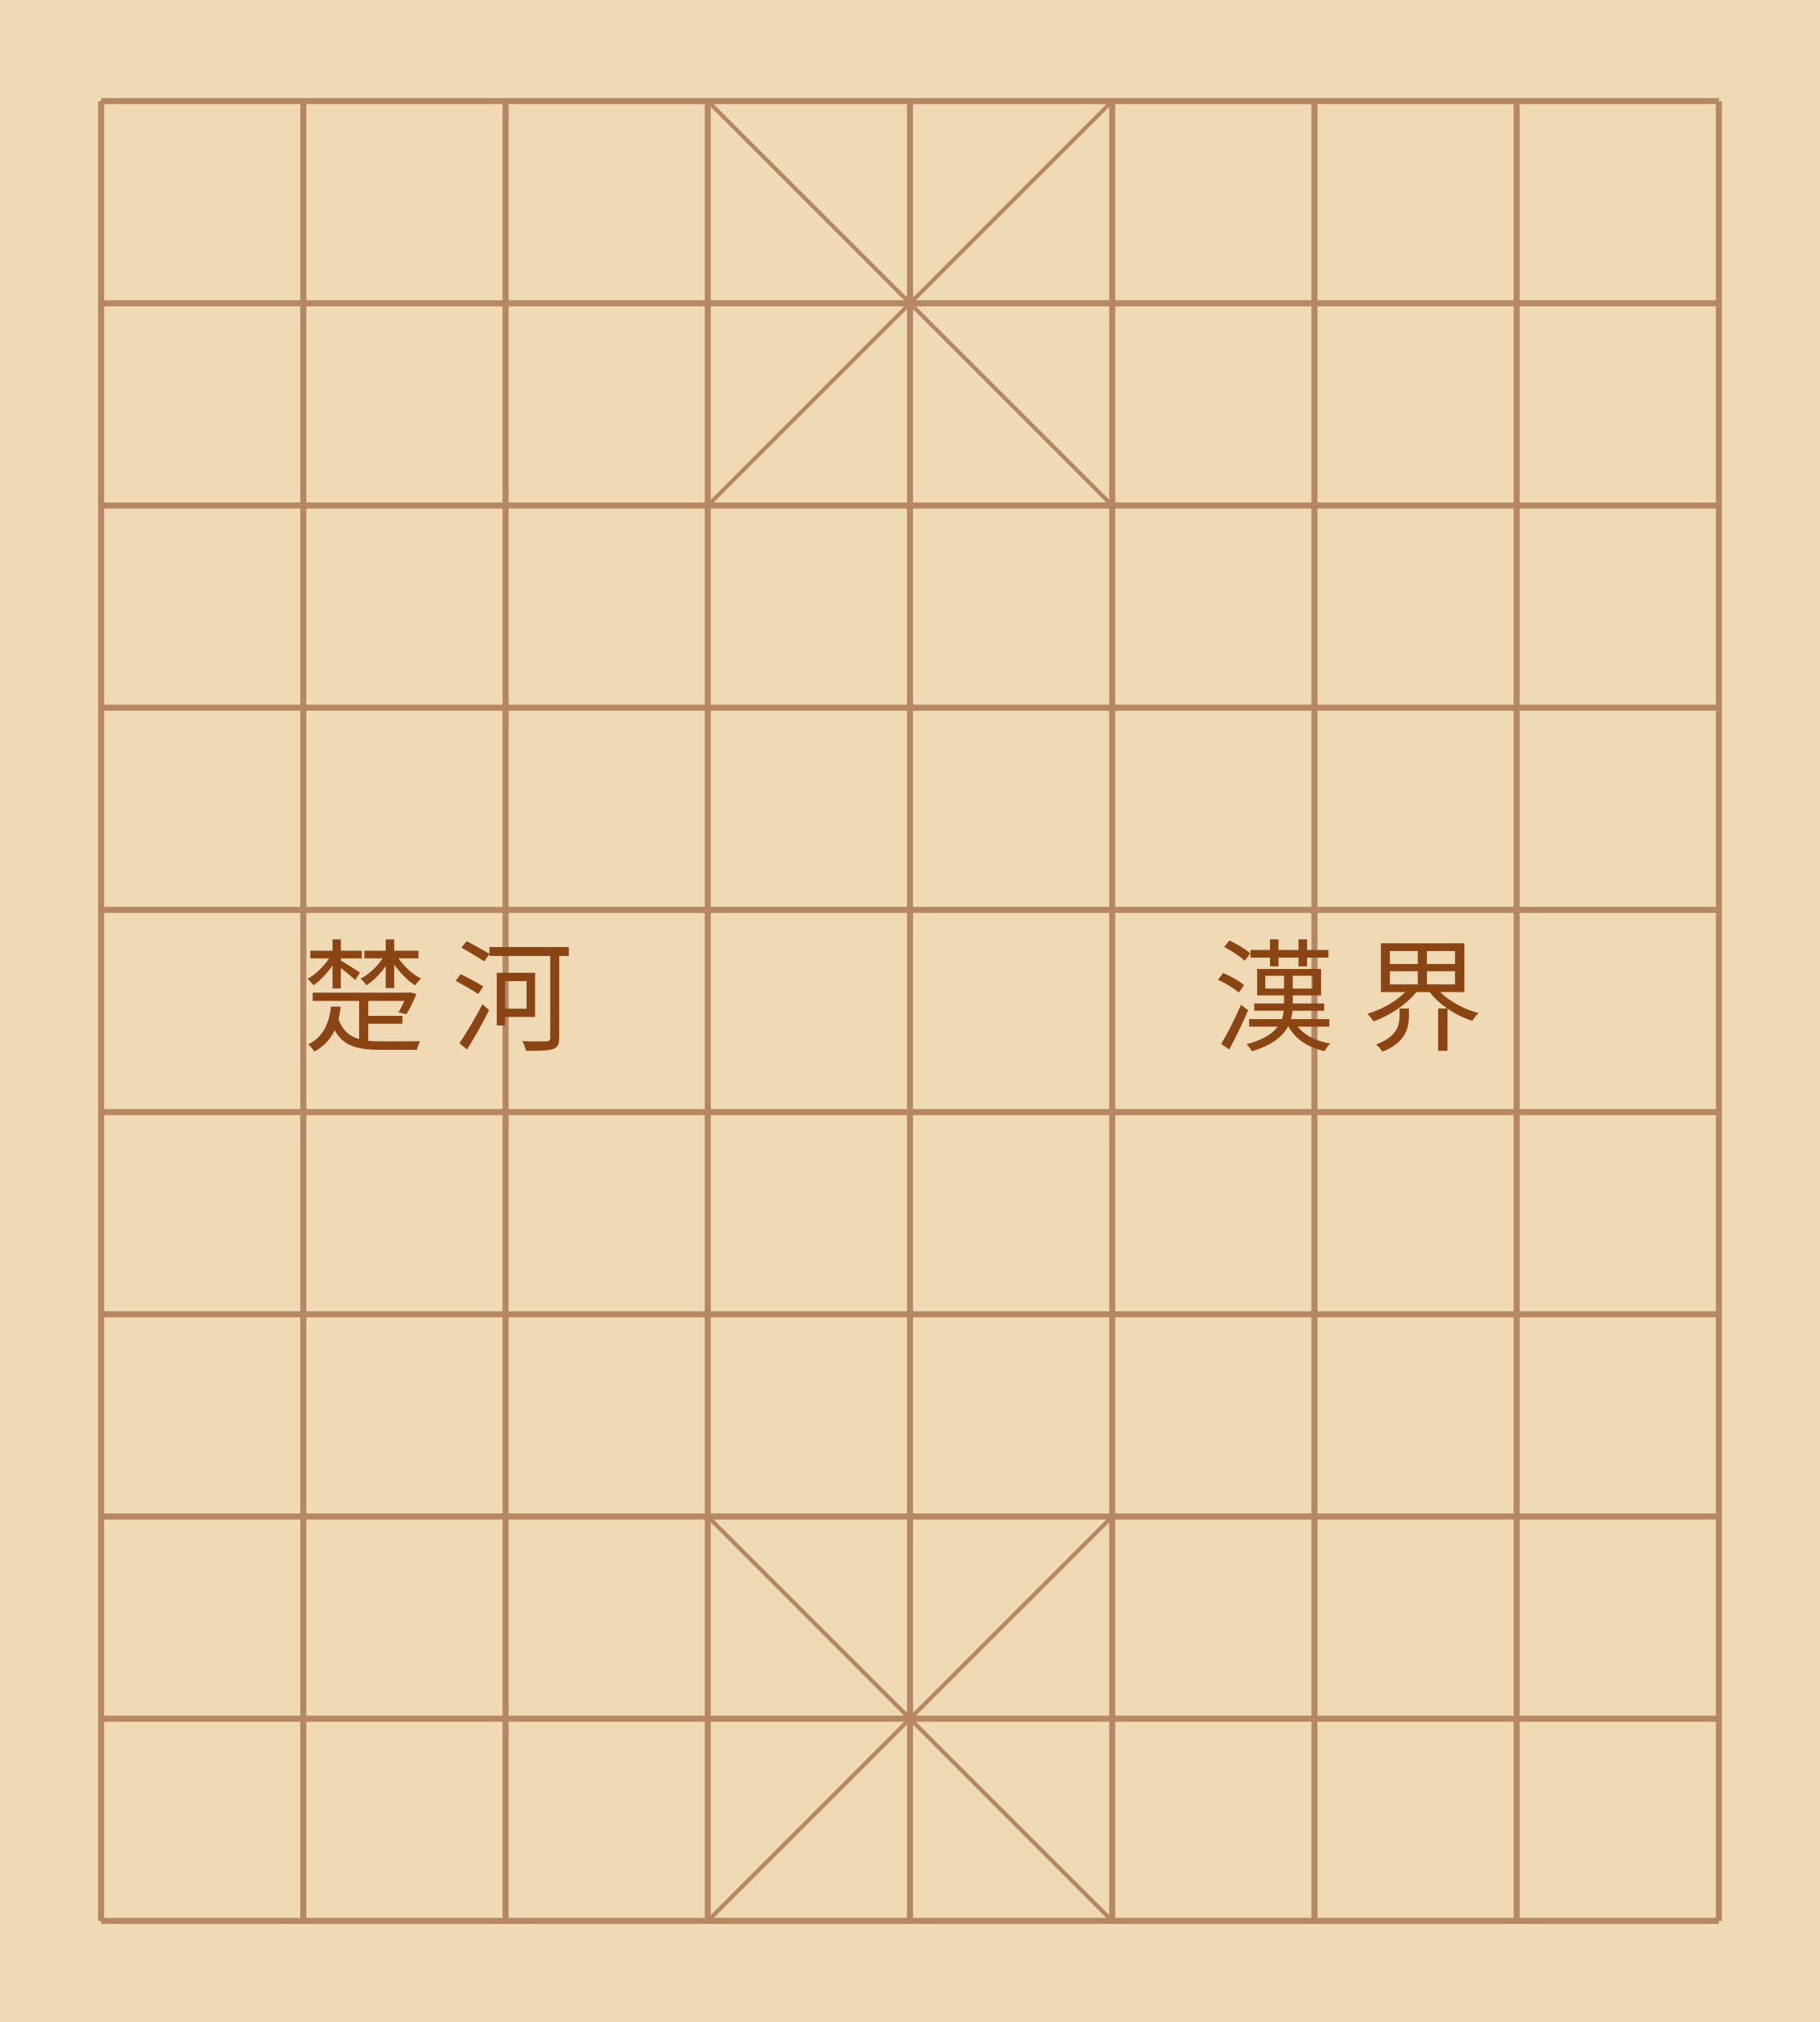
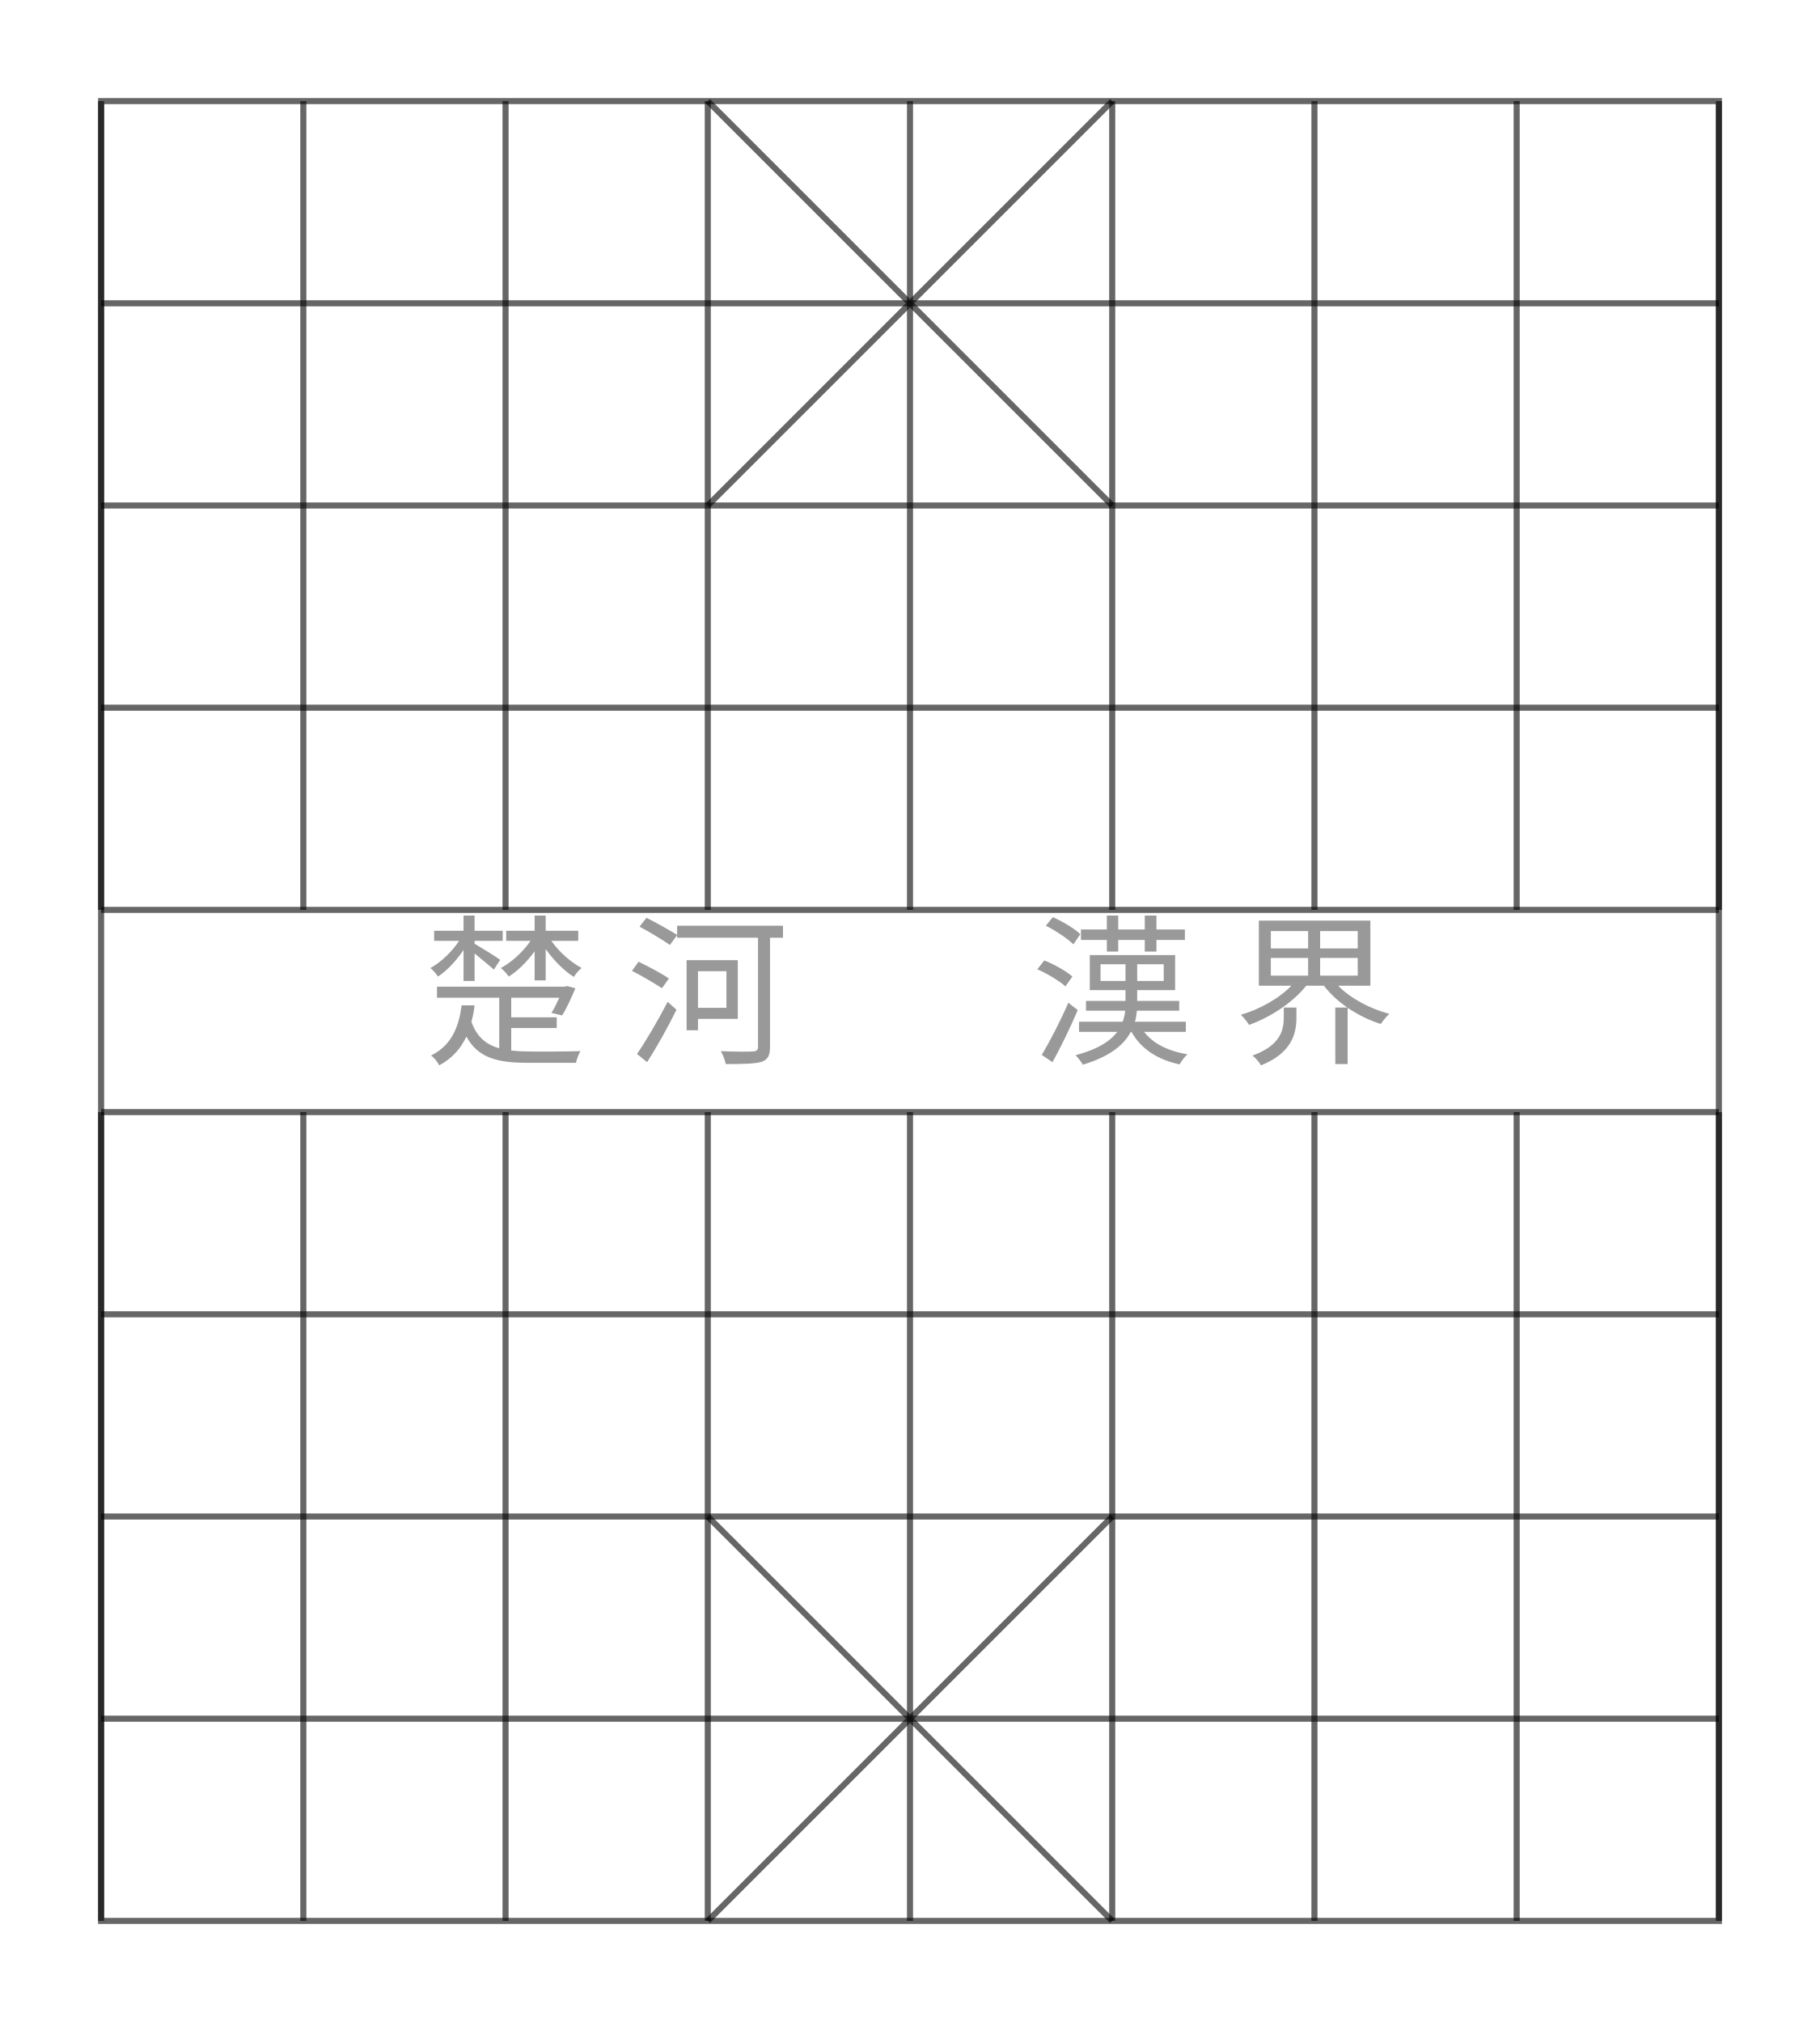
- <svg xmlns="http://www.w3.org/2000/svg" width="900" height="1000">
-   <rect width="100%" height="100%" fill="#F0D9B5" />
-   <line x1="50" y1="50" x2="50" y2="950" stroke="#B58863" stroke-width="3" />
-   <line x1="150" y1="50" x2="150" y2="950" stroke="#B58863" stroke-width="3" />
-   <line x1="250" y1="50" x2="250" y2="950" stroke="#B58863" stroke-width="3" />
-   <line x1="350" y1="50" x2="350" y2="950" stroke="#B58863" stroke-width="3" />
-   <line x1="450" y1="50" x2="450" y2="950" stroke="#B58863" stroke-width="3" />
-   <line x1="550" y1="50" x2="550" y2="950" stroke="#B58863" stroke-width="3" />
-   <line x1="650" y1="50" x2="650" y2="950" stroke="#B58863" stroke-width="3" />
-   <line x1="750" y1="50" x2="750" y2="950" stroke="#B58863" stroke-width="3" />
-   <line x1="850" y1="50" x2="850" y2="950" stroke="#B58863" stroke-width="3" />
-   <line x1="50" y1="50" x2="850" y2="50" stroke="#B58863" stroke-width="3" />
-   <line x1="50" y1="150" x2="850" y2="150" stroke="#B58863" stroke-width="3" />
-   <line x1="50" y1="250" x2="850" y2="250" stroke="#B58863" stroke-width="3" />
-   <line x1="50" y1="350" x2="850" y2="350" stroke="#B58863" stroke-width="3" />
-   <line x1="50" y1="450" x2="850" y2="450" stroke="#B58863" stroke-width="3" />
-   <line x1="50" y1="550" x2="850" y2="550" stroke="#B58863" stroke-width="3" />
-   <line x1="50" y1="650" x2="850" y2="650" stroke="#B58863" stroke-width="3" />
-   <line x1="50" y1="750" x2="850" y2="750" stroke="#B58863" stroke-width="3" />
-   <line x1="50" y1="850" x2="850" y2="850" stroke="#B58863" stroke-width="3" />
-   <line x1="50" y1="950" x2="850" y2="950" stroke="#B58863" stroke-width="3" />
-   <line x1="350" y1="50" x2="550" y2="250" stroke="#B58863" stroke-width="2" />
-   <line x1="550" y1="50" x2="350" y2="250" stroke="#B58863" stroke-width="2" />
-   <line x1="350" y1="750" x2="550" y2="950" stroke="#B58863" stroke-width="2" />
-   <line x1="550" y1="750" x2="350" y2="950" stroke="#B58863" stroke-width="2" />
-   <text x="150" y="515" font-family="KaiTi, STKaiti" font-size="60" fill="#8B4513">楚 河</text>
-   <text x="600" y="515" font-family="KaiTi, STKaiti" font-size="60" fill="#8B4513">漢 界</text>
+ <svg xmlns="http://www.w3.org/2000/svg" viewBox="0 0 90 100">
+   <defs>
+     <style>
+       .river-text {
+         font-size: 8px;
+         font-family: 'STSong', 'SimSun', serif;
+         fill: #000;
+         fill-opacity: 0.4;
+         text-anchor: middle;
+       }
+     </style>
+   </defs>
+   <g fill="transparent" stroke="#000000" stroke-opacity="0.6" stroke-width=".3">
+     <rect x="5" y="5" width="80" height="90" />
+     <path d="M5,15 h80 M5,25 h80 M5,35 h80 M5,45 h80 M5,55 h80 M5,65 h80 M5,75 h80 M5,85 h80" />
+     <path d="M5,5 v40 M15,5 v40 M25,5 v40 M35,5 v40 M45,5 v40 M55,5 v40 M65,5 v40 M75,5 v40 M85,5 v40" />
+     <path d="M5,55 v40 M15,55 v40 M25,55 v40 M35,55 v40 M45,55 v40 M55,55 v40 M65,55 v40 M75,55 v40 M85,55 v40" />
+     <path d="M35,5 l20,20 M55,5 l-20,20 M35,75 l20,20 M55,75 l-20,20" />
+   </g>
+   <text x="25" y="52" class="river-text">楚</text>
+   <text x="35" y="52" class="river-text">河</text>
+   <text x="55" y="52" class="river-text">漢</text>
+   <text x="65" y="52" class="river-text">界</text>
</svg>
